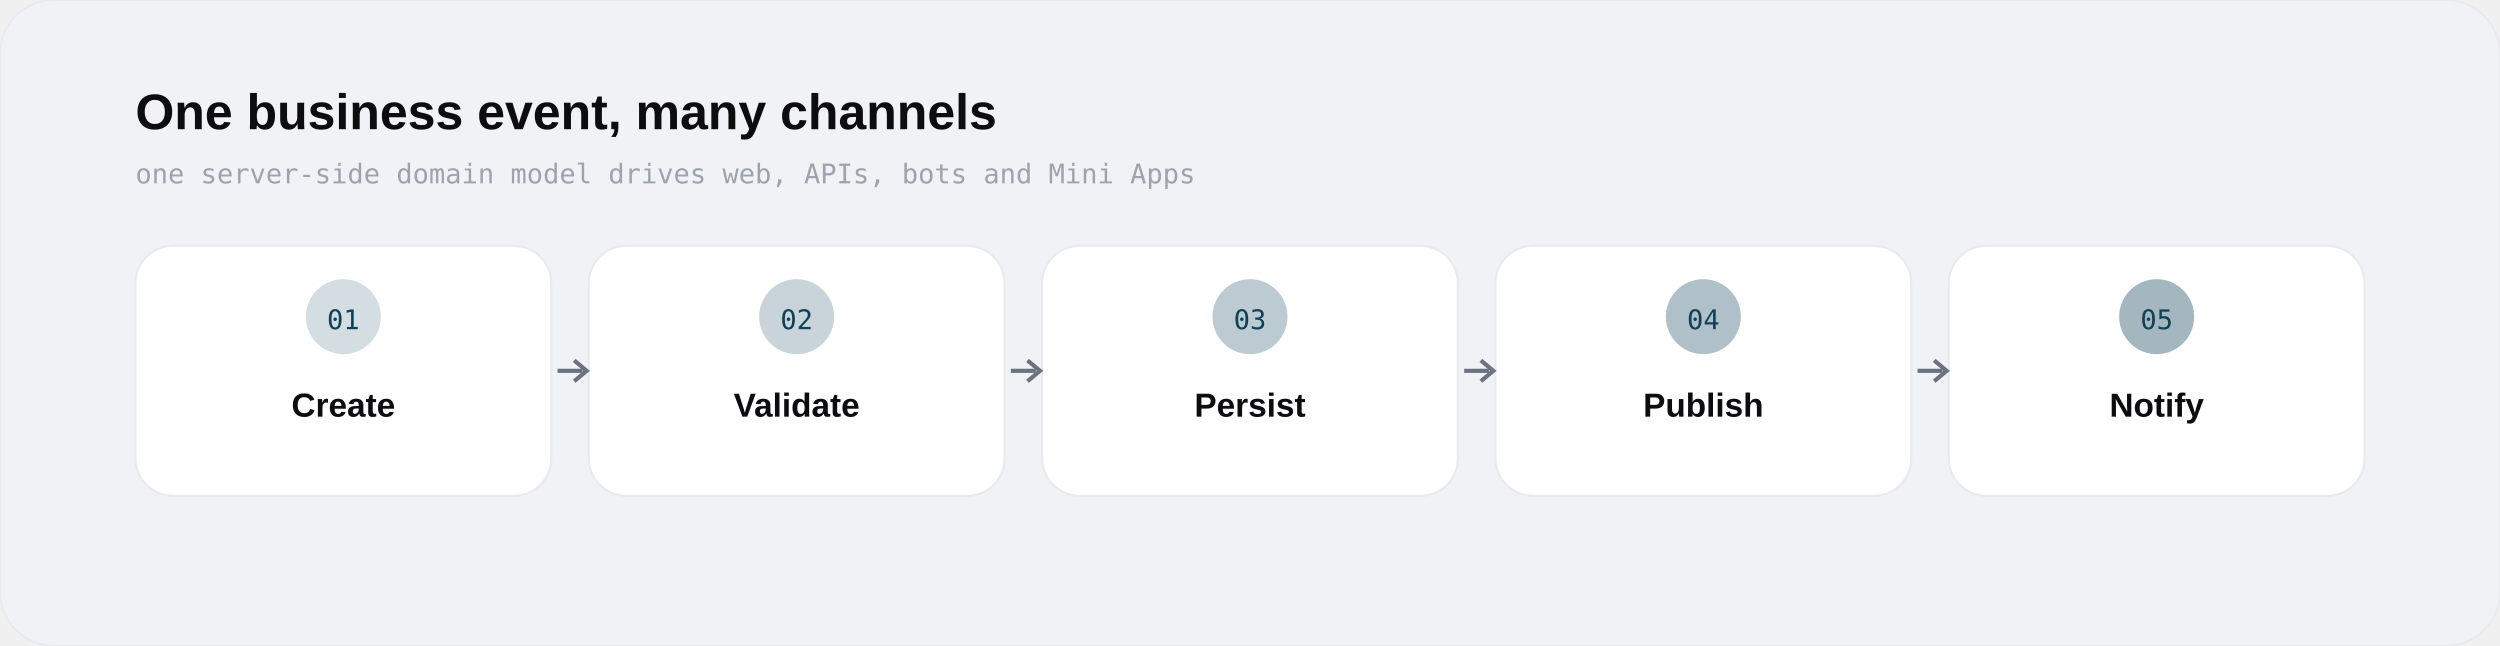
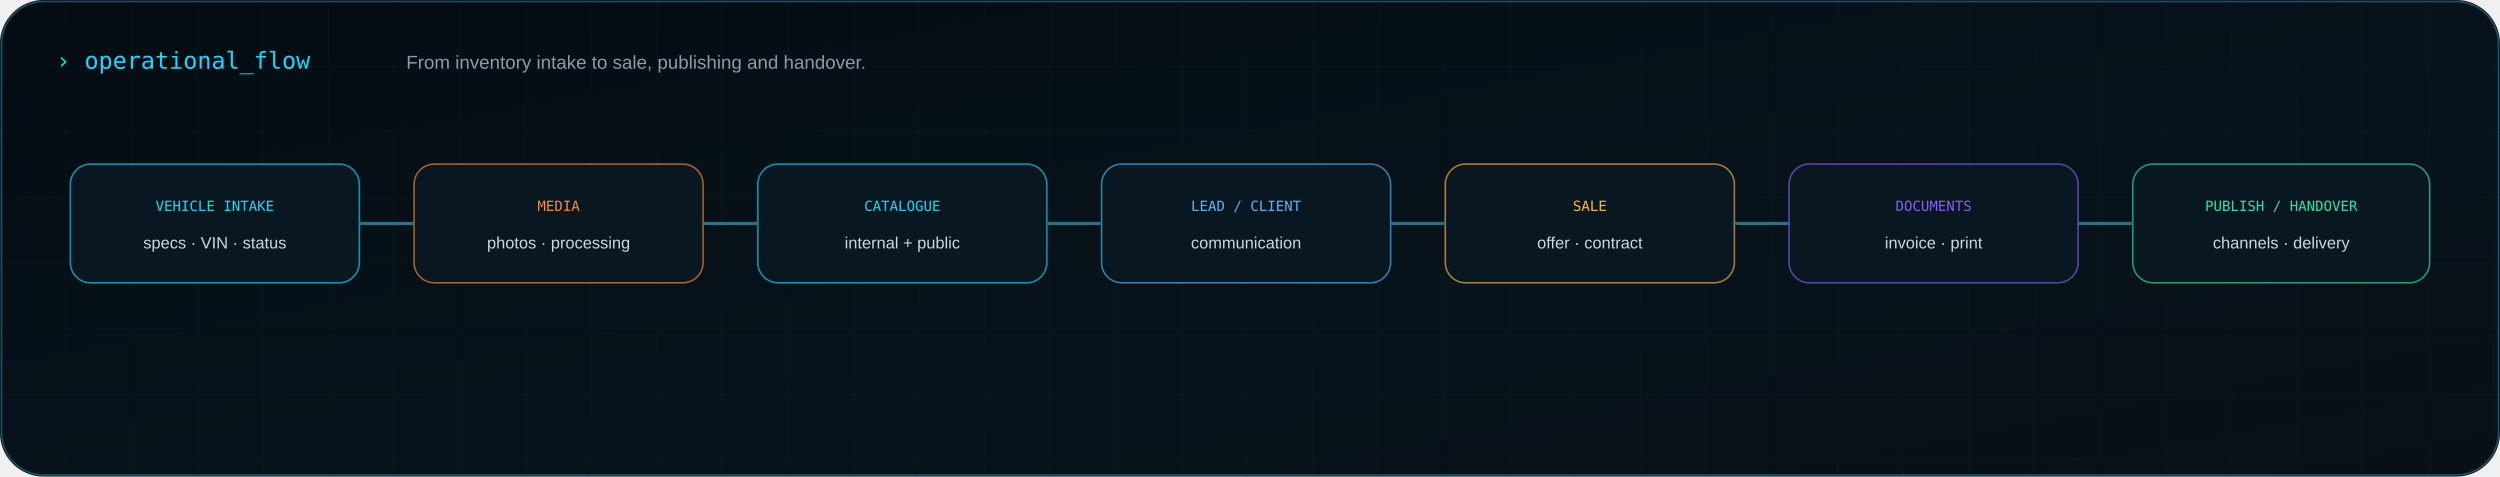
- <svg xmlns="http://www.w3.org/2000/svg" width="1200" height="310" viewBox="0 0 1200 310">
-   <rect width="1200" height="310" rx="26" fill="#f0f2f5" stroke="#e8eaed" />
-   <text x="65" y="62" fill="#0d0d0f" font-family="Arial" font-size="24" font-weight="700">One business event, many channels</text>
-   <text x="65" y="88" fill="#9ca3af" font-family="monospace" font-size="13">one server-side domain model drives web, APIs, bots and Mini Apps</text>
-   <g transform="translate(65 118)">
-     <rect width="199.6" height="120" rx="18" fill="#ffffff" stroke="#e8eaed" />
-     <circle cx="99.8" cy="34" r="18" fill="#0F4158" opacity="0.18" />
-     <text x="99.8" y="40" text-anchor="middle" fill="#0F4158" font-family="monospace" font-size="13">01</text>
-     <text x="99.8" y="82" text-anchor="middle" fill="#0d0d0f" font-family="Arial" font-size="16" font-weight="700">Create</text>
+ <svg xmlns="http://www.w3.org/2000/svg" width="1600" height="305" viewBox="0 0 1600 305">
+   <defs>
+     <linearGradient id="bg" x1="0" y1="0" x2="1" y2="1">
+       <stop stop-color="#050c12" />
+       <stop offset=".6" stop-color="#07131b" />
+       <stop offset="1" stop-color="#090f15" />
+     </linearGradient>
+     <pattern id="grid" width="42" height="42" patternUnits="userSpaceOnUse">
+       <path d="M42 0H0V42" fill="none" stroke="#0d2430" />
+     </pattern>
+   </defs>
+   <rect width="1600" height="305" rx="28" fill="url(#bg)" />
+   <rect width="1600" height="305" rx="28" fill="url(#grid)" opacity=".3" />
+   <rect x="1" y="1" width="1598" height="303" rx="27" fill="none" stroke="#1d5266" />
+   <text x="36" y="44" fill="#16d9ff" font-family="monospace" font-size="15">› operational_flow</text>
+   <text x="260" y="44" fill="#879eaa" font-family="Arial" font-size="12">From inventory intake to sale, publishing and handover.</text>
+   <g transform="translate(45 105)">
+     <rect width="185" height="76" rx="13" fill="#091720" stroke="#16d9ff" stroke-opacity=".65" />
+     <text x="92.5" y="30" text-anchor="middle" fill="#16d9ff" font-family="monospace" font-size="9">VEHICLE INTAKE</text>
+     <text x="92.5" y="54" text-anchor="middle" fill="#ccd9df" font-family="Arial" font-size="10.5">specs · VIN · status</text>
  </g>
-   <g transform="translate(282.6 118)">
-     <rect width="199.6" height="120" rx="18" fill="#ffffff" stroke="#e8eaed" />
-     <circle cx="99.8" cy="34" r="18" fill="#0F4158" opacity="0.23" />
-     <text x="99.8" y="40" text-anchor="middle" fill="#0F4158" font-family="monospace" font-size="13">02</text>
-     <text x="99.8" y="82" text-anchor="middle" fill="#0d0d0f" font-family="Arial" font-size="16" font-weight="700">Validate</text>
+   <g transform="translate(265 105)">
+     <rect width="185" height="76" rx="13" fill="#091720" stroke="#ff8a3d" stroke-opacity=".65" />
+     <text x="92.5" y="30" text-anchor="middle" fill="#ff8a3d" font-family="monospace" font-size="9">MEDIA</text>
+     <text x="92.5" y="54" text-anchor="middle" fill="#ccd9df" font-family="Arial" font-size="10.5">photos · processing</text>
  </g>
-   <g transform="translate(500.2 118)">
-     <rect width="199.6" height="120" rx="18" fill="#ffffff" stroke="#e8eaed" />
-     <circle cx="99.8" cy="34" r="18" fill="#0F4158" opacity="0.28" />
-     <text x="99.8" y="40" text-anchor="middle" fill="#0F4158" font-family="monospace" font-size="13">03</text>
-     <text x="99.8" y="82" text-anchor="middle" fill="#0d0d0f" font-family="Arial" font-size="16" font-weight="700">Persist</text>
+   <g transform="translate(485 105)">
+     <rect width="185" height="76" rx="13" fill="#091720" stroke="#16d9ff" stroke-opacity=".65" />
+     <text x="92.5" y="30" text-anchor="middle" fill="#16d9ff" font-family="monospace" font-size="9">CATALOGUE</text>
+     <text x="92.5" y="54" text-anchor="middle" fill="#ccd9df" font-family="Arial" font-size="10.5">internal + public</text>
  </g>
-   <g transform="translate(717.8 118)">
-     <rect width="199.6" height="120" rx="18" fill="#ffffff" stroke="#e8eaed" />
-     <circle cx="99.8" cy="34" r="18" fill="#0F4158" opacity="0.33" />
-     <text x="99.8" y="40" text-anchor="middle" fill="#0F4158" font-family="monospace" font-size="13">04</text>
-     <text x="99.8" y="82" text-anchor="middle" fill="#0d0d0f" font-family="Arial" font-size="16" font-weight="700">Publish</text>
+   <g transform="translate(705 105)">
+     <rect width="185" height="76" rx="13" fill="#091720" stroke="#55b6ff" stroke-opacity=".65" />
+     <text x="92.5" y="30" text-anchor="middle" fill="#55b6ff" font-family="monospace" font-size="9">LEAD / CLIENT</text>
+     <text x="92.5" y="54" text-anchor="middle" fill="#ccd9df" font-family="Arial" font-size="10.5">communication</text>
  </g>
-   <g transform="translate(935.4 118)">
-     <rect width="199.6" height="120" rx="18" fill="#ffffff" stroke="#e8eaed" />
-     <circle cx="99.8" cy="34" r="18" fill="#0F4158" opacity="0.38" />
-     <text x="99.8" y="40" text-anchor="middle" fill="#0F4158" font-family="monospace" font-size="13">05</text>
-     <text x="99.8" y="82" text-anchor="middle" fill="#0d0d0f" font-family="Arial" font-size="16" font-weight="700">Notify</text>
+   <g transform="translate(925 105)">
+     <rect width="185" height="76" rx="13" fill="#091720" stroke="#ffb547" stroke-opacity=".65" />
+     <text x="92.5" y="30" text-anchor="middle" fill="#ffb547" font-family="monospace" font-size="9">SALE</text>
+     <text x="92.5" y="54" text-anchor="middle" fill="#ccd9df" font-family="Arial" font-size="10.5">offer · contract</text>
  </g>
-   <path d="M267.6 178h12" stroke="#6b7280" stroke-width="2" />
-   <path d="M275.6 173l6 5-6 5" fill="none" stroke="#6b7280" stroke-width="2" />
-   <path d="M485.2 178h12" stroke="#6b7280" stroke-width="2" />
-   <path d="M493.2 173l6 5-6 5" fill="none" stroke="#6b7280" stroke-width="2" />
-   <path d="M702.8 178h12" stroke="#6b7280" stroke-width="2" />
-   <path d="M710.8 173l6 5-6 5" fill="none" stroke="#6b7280" stroke-width="2" />
-   <path d="M920.4 178h12" stroke="#6b7280" stroke-width="2" />
-   <path d="M928.4 173l6 5-6 5" fill="none" stroke="#6b7280" stroke-width="2" />
+   <g transform="translate(1145 105)">
+     <rect width="185" height="76" rx="13" fill="#091720" stroke="#8b5cf6" stroke-opacity=".65" />
+     <text x="92.5" y="30" text-anchor="middle" fill="#8b5cf6" font-family="monospace" font-size="9">DOCUMENTS</text>
+     <text x="92.5" y="54" text-anchor="middle" fill="#ccd9df" font-family="Arial" font-size="10.5">invoice · print</text>
+   </g>
+   <g transform="translate(1365 105)">
+     <rect width="190" height="76" rx="13" fill="#091720" stroke="#2fe3b0" stroke-opacity=".65" />
+     <text x="95" y="30" text-anchor="middle" fill="#2fe3b0" font-family="monospace" font-size="9">PUBLISH / HANDOVER</text>
+     <text x="95" y="54" text-anchor="middle" fill="#ccd9df" font-family="Arial" font-size="10.5">channels · delivery</text>
+   </g>
+   <path d="M230 143H265 M450 143H485 M670 143H705 M890 143H925 M1110 143H1145 M1330 143H1365" stroke="#2c7087" stroke-width="2" />
</svg>
